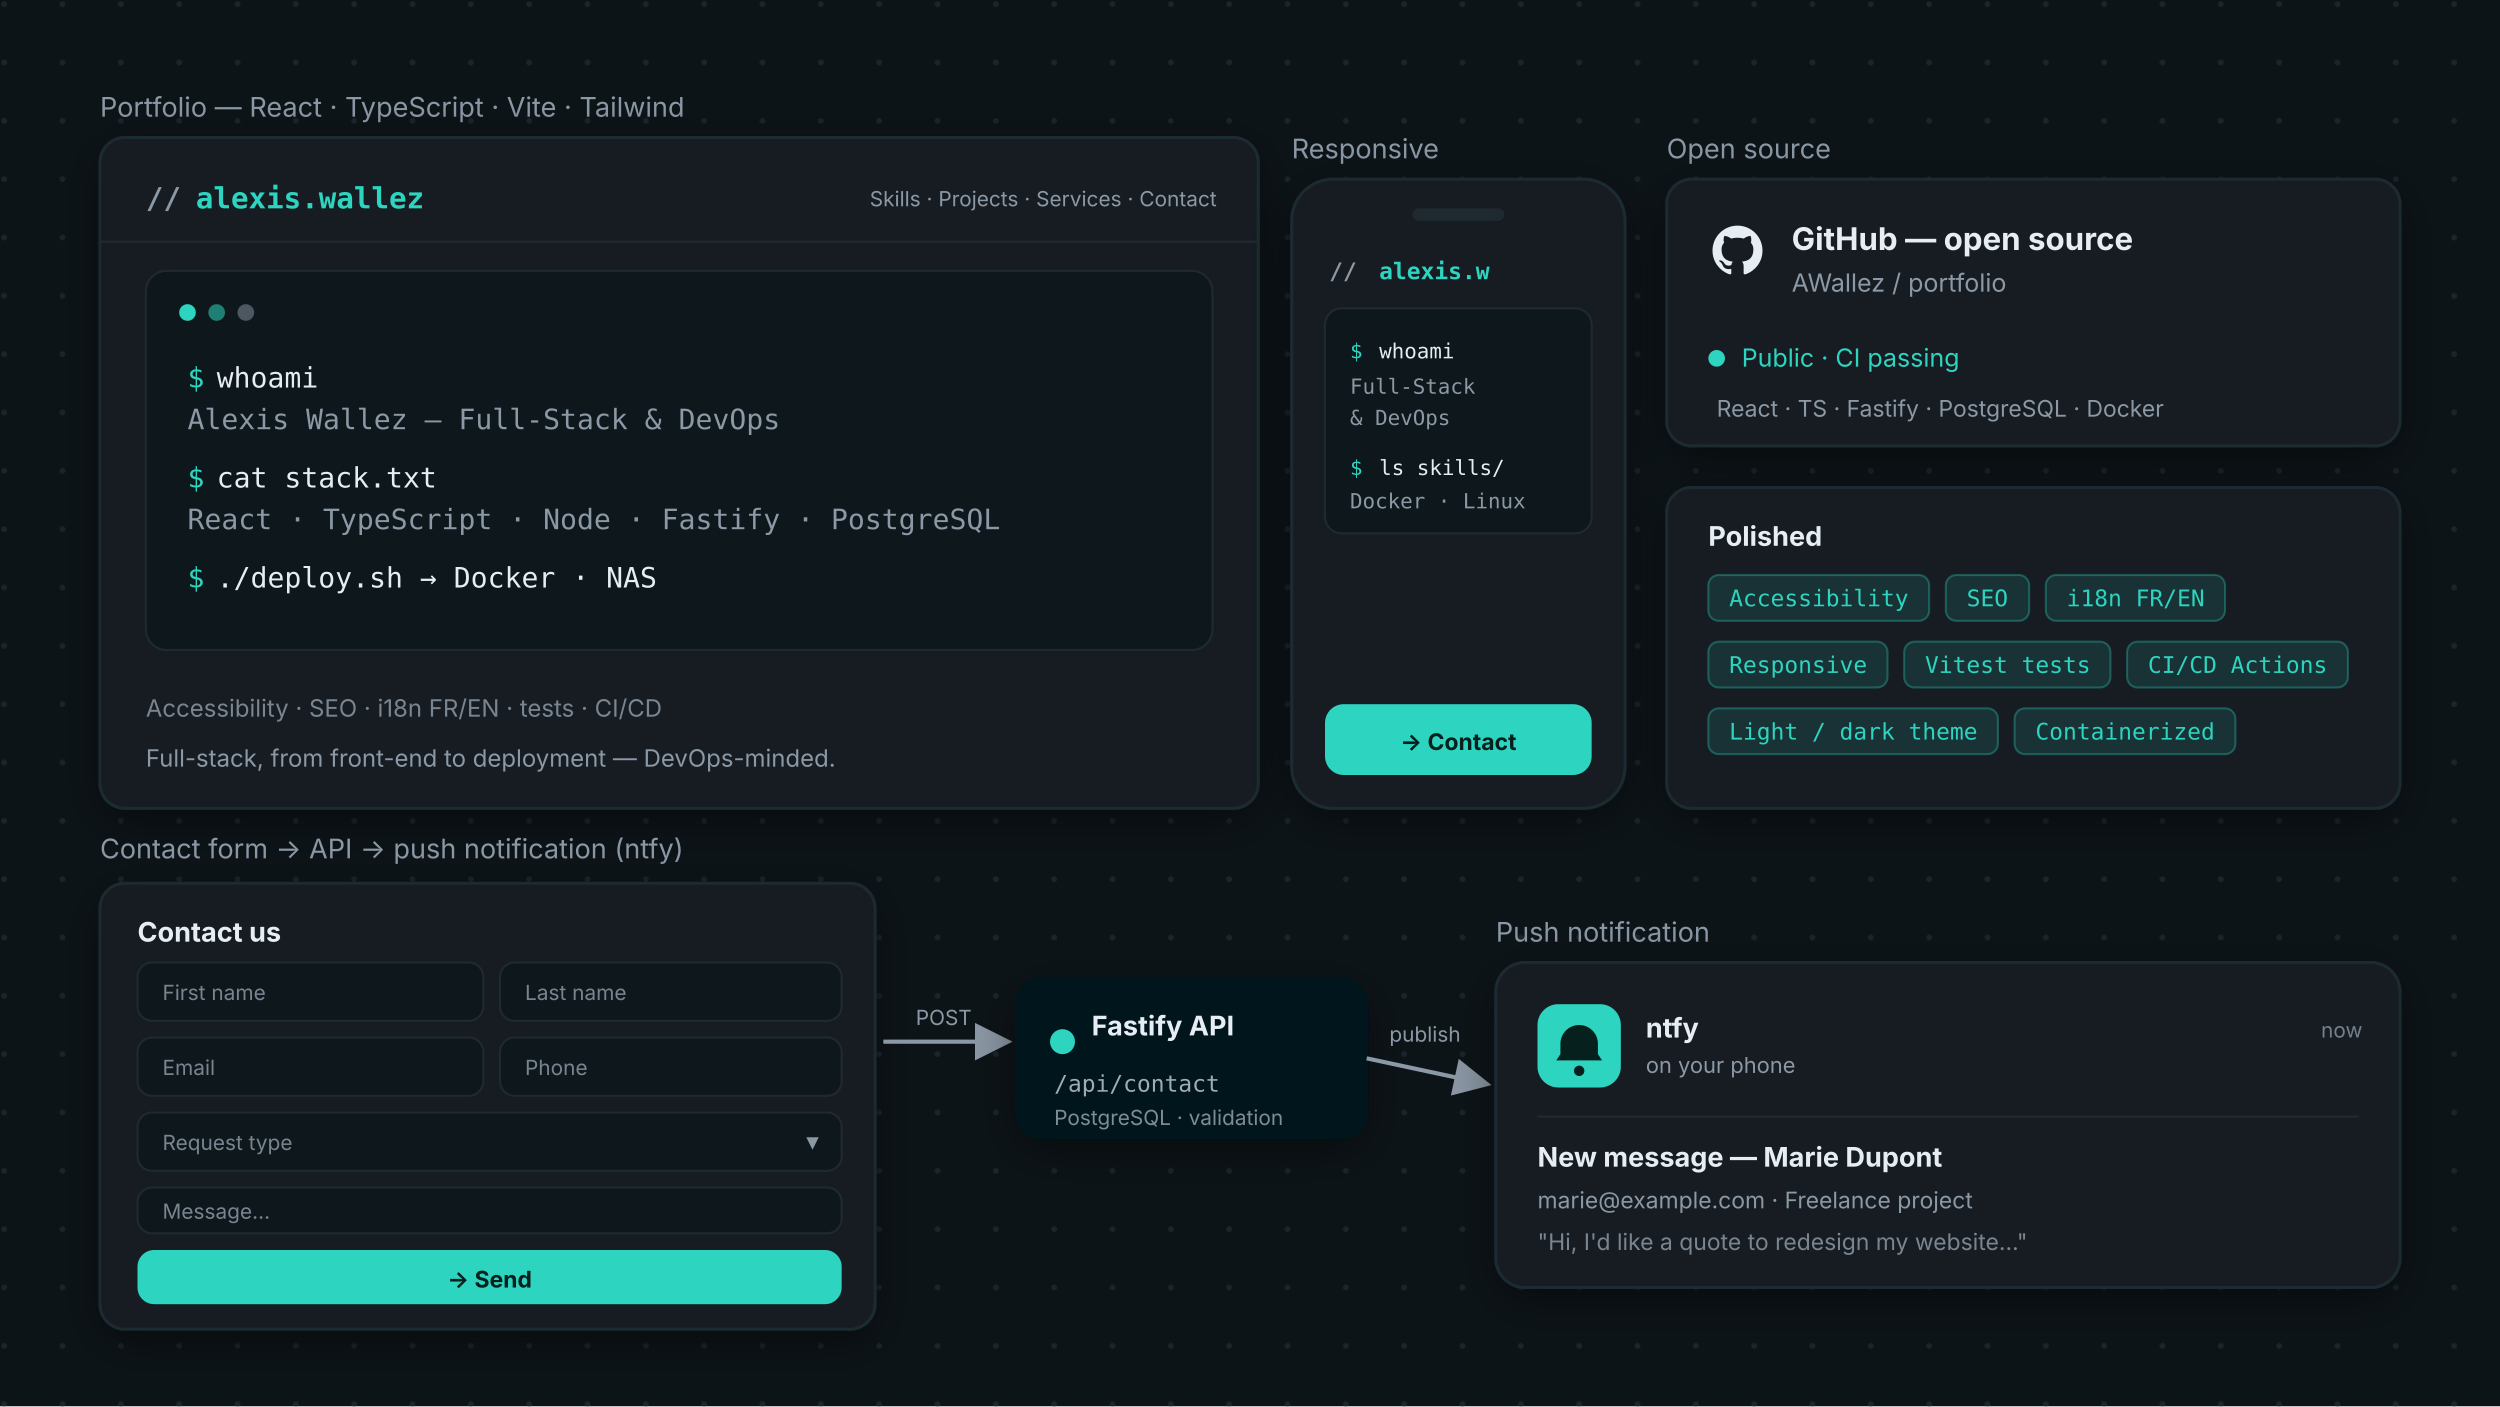
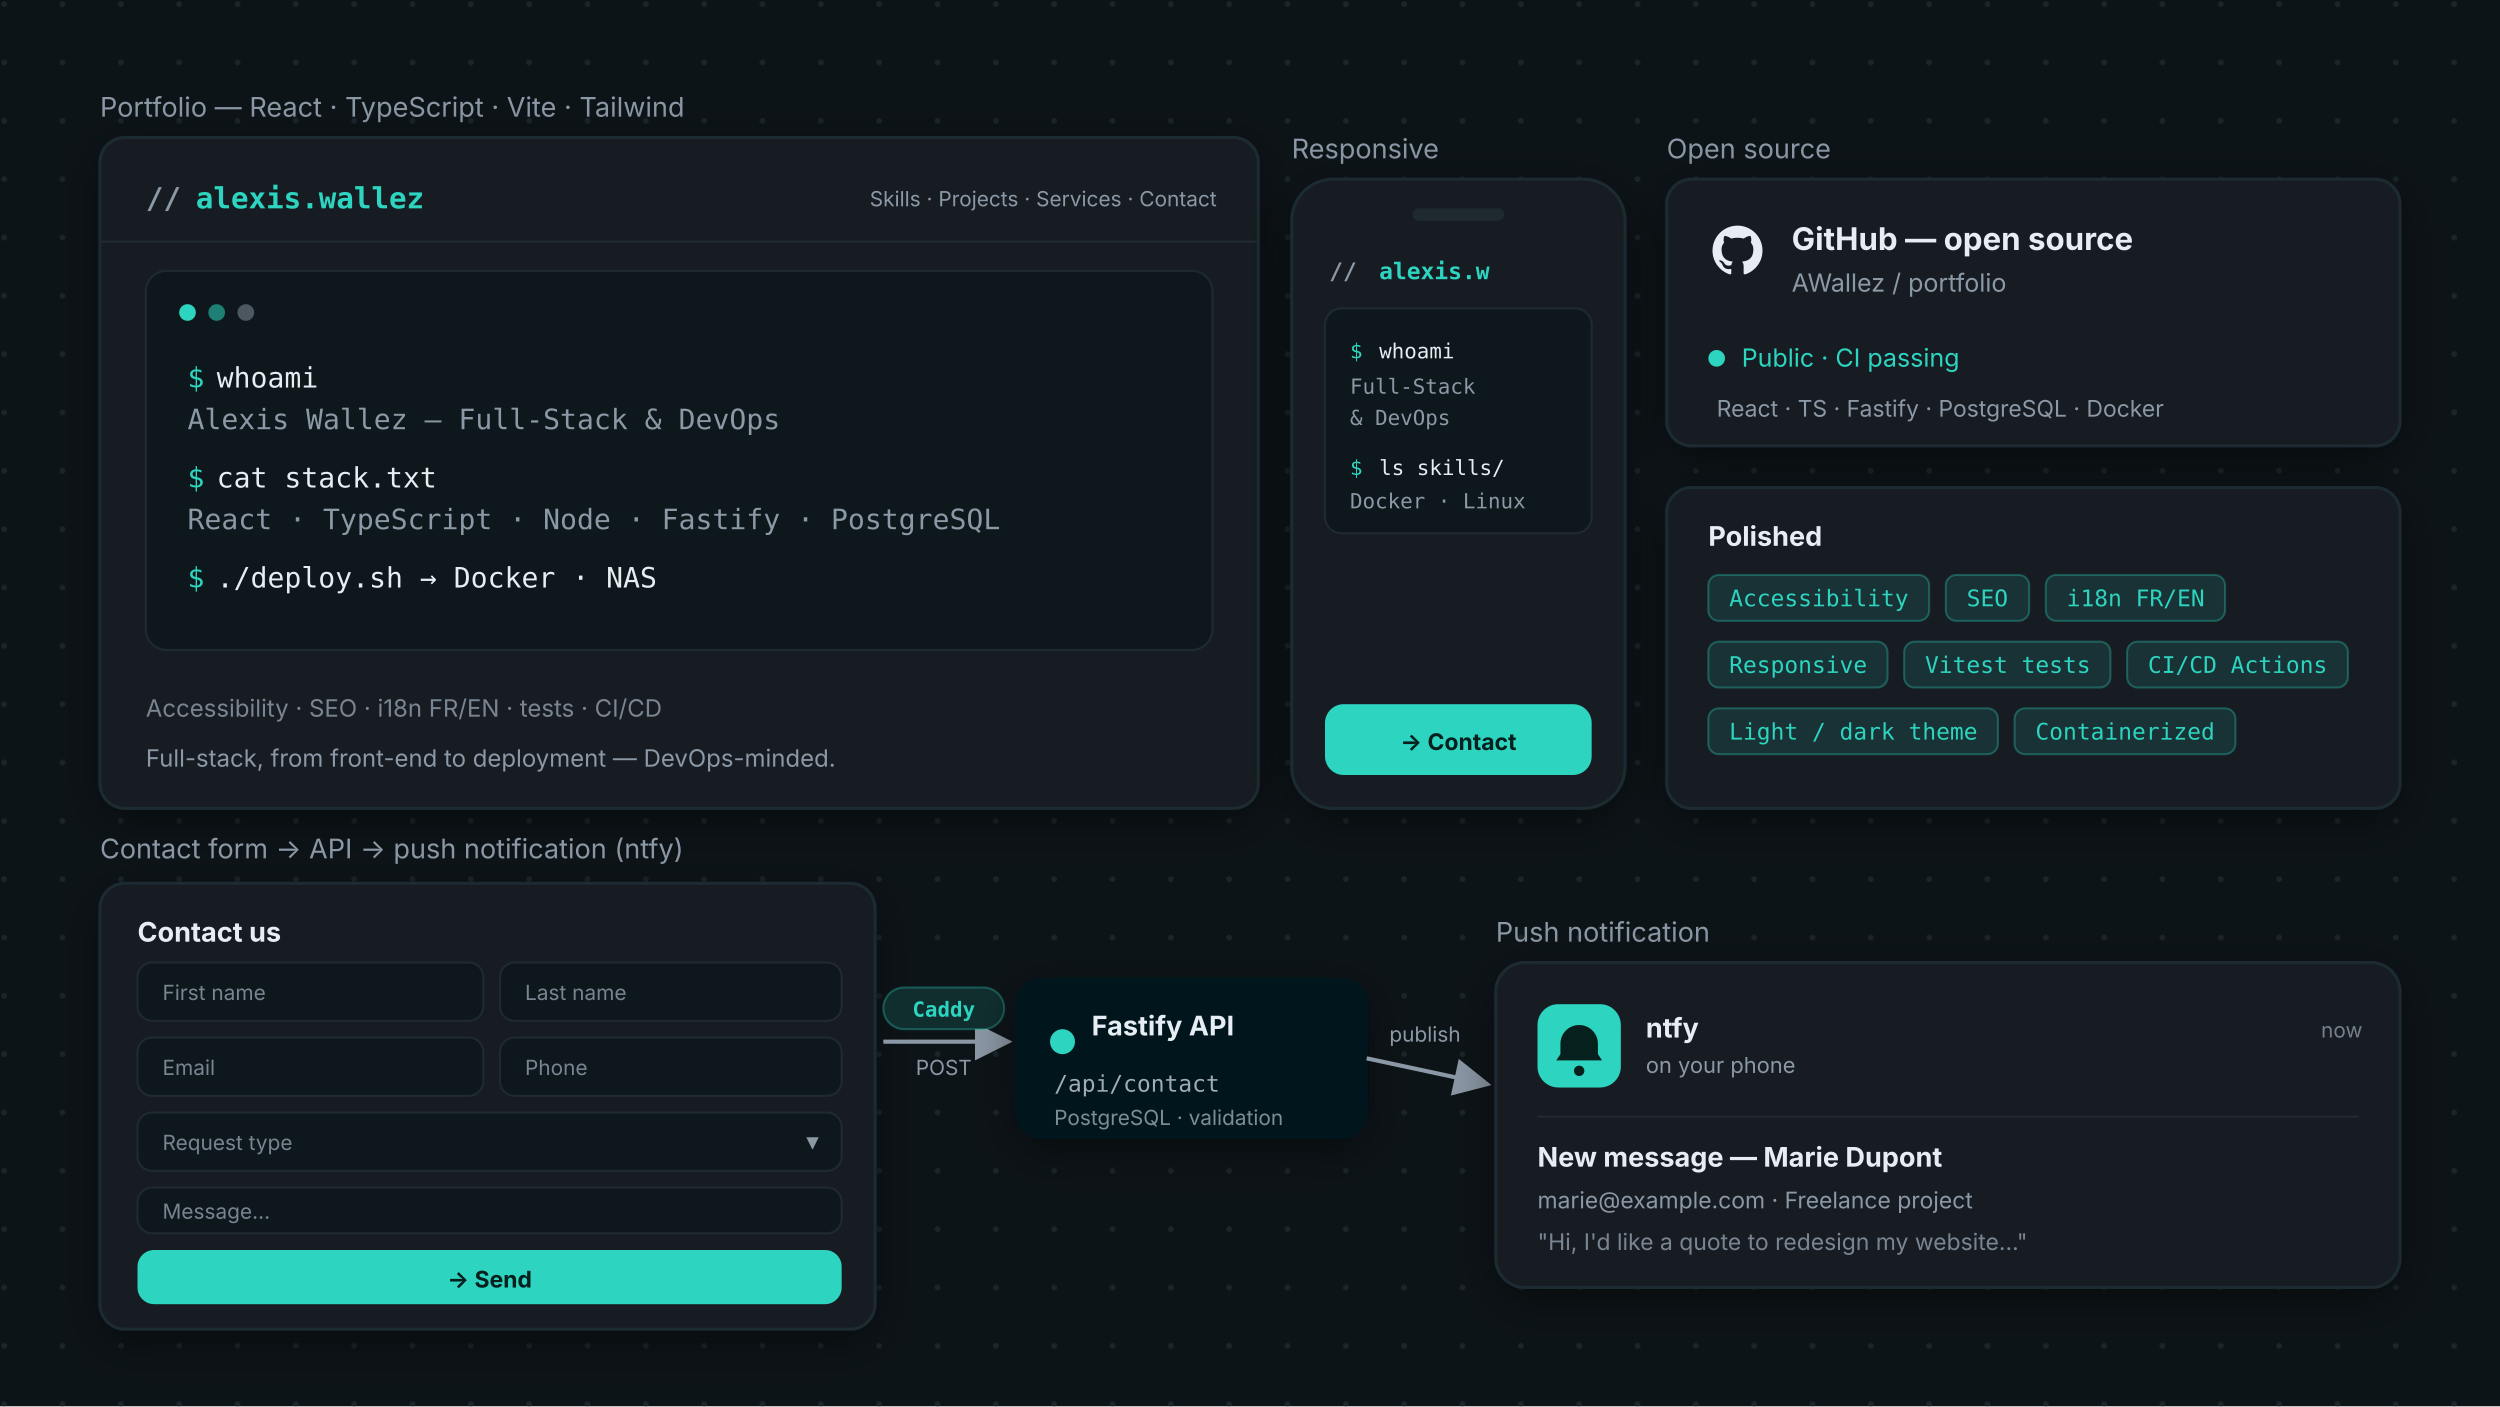
<svg xmlns="http://www.w3.org/2000/svg" width="1200" height="675" viewBox="0 0 1200 675" font-family="'Inter', system-ui, -apple-system, 'Segoe UI', Arial, sans-serif">
  <defs>
    <pattern id="portfolio-dark-en-dots" width="28" height="28" patternUnits="userSpaceOnUse">
      <circle cx="2" cy="2" r="1.4" fill="#1f2a30" fill-opacity="0.8" />
    </pattern>
    <filter id="portfolio-dark-en-sh" x="-20%" y="-20%" width="140%" height="160%">
      <feDropShadow dx="0" dy="6" stdDeviation="11" flood-color="#000000" flood-opacity="0.45" />
    </filter>
    <marker id="portfolio-dark-en-arrow" markerWidth="9" markerHeight="9" refX="7" refY="4.5" orient="auto">
      <path d="M0 0 L9 4.5 L0 9 z" fill="#8b98a5" />
    </marker>
  </defs>
  <rect width="1200" height="675" fill="#0d1418" />
  <rect width="1200" height="675" fill="url(#portfolio-dark-en-dots)" />
  <text x="48" y="56" font-size="13" fill="#8b98a5" font-weight="normal" font-family="'Inter', system-ui, -apple-system, 'Segoe UI', Arial, sans-serif">Portfolio — React · TypeScript · Vite · Tailwind</text>
  <g filter="url(#portfolio-dark-en-sh)">
    <rect x="48" y="66" width="556" height="322" rx="12" fill="#121c20" stroke="#1f2a30" stroke-width="1.5" />
  </g>
  <text x="70" y="100" font-size="14" fill="#8b98a5" font-weight="bold" font-family="'JetBrains Mono', ui-monospace, SFMono-Regular, Menlo, Consolas, monospace">// </text>
  <text x="94" y="100" font-size="14" fill="#2dd4bf" font-weight="bold" font-family="'JetBrains Mono', ui-monospace, SFMono-Regular, Menlo, Consolas, monospace">alexis.wallez</text>
  <text x="584" y="99" font-size="10" fill="#8b98a5" font-weight="normal" font-family="'Inter', system-ui, -apple-system, 'Segoe UI', Arial, sans-serif" text-anchor="end">Skills · Projects · Services · Contact</text>
  <line x1="48" y1="116" x2="604" y2="116" stroke="#1f2a30" />
  <rect x="70" y="130" width="512" height="182" rx="10" fill="#0e171b" stroke="#1f2a30" />
  <circle cx="90" cy="150" r="4" fill="#2dd4bf" />
  <circle cx="104" cy="150" r="4" fill="#2dd4bf" fill-opacity="0.55" />
  <circle cx="118" cy="150" r="4" fill="#8b98a5" fill-opacity="0.5" />
  <text x="90" y="186" font-size="13.5" fill="#2dd4bf" font-weight="normal" font-family="'JetBrains Mono', ui-monospace, SFMono-Regular, Menlo, Consolas, monospace">$ </text>
  <text x="104" y="186" font-size="13.5" fill="#e6edf3" font-weight="normal" font-family="'JetBrains Mono', ui-monospace, SFMono-Regular, Menlo, Consolas, monospace">whoami</text>
  <text x="90" y="206" font-size="13.5" fill="#8b98a5" font-weight="normal" font-family="'JetBrains Mono', ui-monospace, SFMono-Regular, Menlo, Consolas, monospace">Alexis Wallez — Full-Stack &amp; DevOps</text>
  <text x="90" y="234" font-size="13.5" fill="#2dd4bf" font-weight="normal" font-family="'JetBrains Mono', ui-monospace, SFMono-Regular, Menlo, Consolas, monospace">$ </text>
  <text x="104" y="234" font-size="13.5" fill="#e6edf3" font-weight="normal" font-family="'JetBrains Mono', ui-monospace, SFMono-Regular, Menlo, Consolas, monospace">cat stack.txt</text>
  <text x="90" y="254" font-size="13.5" fill="#8b98a5" font-weight="normal" font-family="'JetBrains Mono', ui-monospace, SFMono-Regular, Menlo, Consolas, monospace">React · TypeScript · Node · Fastify · PostgreSQL</text>
  <text x="90" y="282" font-size="13.5" fill="#2dd4bf" font-weight="normal" font-family="'JetBrains Mono', ui-monospace, SFMono-Regular, Menlo, Consolas, monospace">$ </text>
  <text x="104" y="282" font-size="13.5" fill="#e6edf3" font-weight="normal" font-family="'JetBrains Mono', ui-monospace, SFMono-Regular, Menlo, Consolas, monospace">./deploy.sh → Docker · NAS</text>
  <text x="70" y="344" font-size="11.5" fill="#8b98a5" fill-opacity="0.85" font-weight="normal" font-family="'Inter', system-ui, -apple-system, 'Segoe UI', Arial, sans-serif">Accessibility · SEO · i18n FR/EN · tests · CI/CD</text>
  <text x="70" y="368" font-size="11.5" fill="#8b98a5" font-weight="normal" font-family="'Inter', system-ui, -apple-system, 'Segoe UI', Arial, sans-serif">Full-stack, from front-end to deployment — DevOps-minded.</text>
  <text x="620" y="76" font-size="13" fill="#8b98a5" font-weight="normal" font-family="'Inter', system-ui, -apple-system, 'Segoe UI', Arial, sans-serif">Responsive</text>
  <g filter="url(#portfolio-dark-en-sh)">
    <rect x="620" y="86" width="160" height="302" rx="20" fill="#121c20" stroke="#1f2a30" stroke-width="1.5" />
  </g>
  <rect x="678" y="100" width="44" height="6" rx="3" fill="#1f2a30" />
  <text x="638" y="134" font-size="11" fill="#8b98a5" font-weight="bold" font-family="'JetBrains Mono', ui-monospace, SFMono-Regular, Menlo, Consolas, monospace">// </text>
  <text x="662" y="134" font-size="11" fill="#2dd4bf" font-weight="bold" font-family="'JetBrains Mono', ui-monospace, SFMono-Regular, Menlo, Consolas, monospace">alexis.w</text>
  <rect x="636" y="148" width="128" height="108" rx="8" fill="#0e171b" stroke="#1f2a30" />
  <text x="648" y="172" font-size="10" fill="#2dd4bf" font-weight="normal" font-family="'JetBrains Mono', ui-monospace, SFMono-Regular, Menlo, Consolas, monospace">$ </text>
  <text x="662" y="172" font-size="10" fill="#e6edf3" font-weight="normal" font-family="'JetBrains Mono', ui-monospace, SFMono-Regular, Menlo, Consolas, monospace">whoami</text>
  <text x="648" y="189" font-size="10" fill="#8b98a5" font-weight="normal" font-family="'JetBrains Mono', ui-monospace, SFMono-Regular, Menlo, Consolas, monospace">Full-Stack</text>
  <text x="648" y="204" font-size="10" fill="#8b98a5" font-weight="normal" font-family="'JetBrains Mono', ui-monospace, SFMono-Regular, Menlo, Consolas, monospace">&amp; DevOps</text>
  <text x="648" y="228" font-size="10" fill="#2dd4bf" font-weight="normal" font-family="'JetBrains Mono', ui-monospace, SFMono-Regular, Menlo, Consolas, monospace">$ </text>
  <text x="662" y="228" font-size="10" fill="#e6edf3" font-weight="normal" font-family="'JetBrains Mono', ui-monospace, SFMono-Regular, Menlo, Consolas, monospace">ls skills/</text>
  <text x="648" y="244" font-size="10" fill="#8b98a5" font-weight="normal" font-family="'JetBrains Mono', ui-monospace, SFMono-Regular, Menlo, Consolas, monospace">Docker · Linux</text>
  <rect x="636" y="338" width="128" height="34" rx="9" fill="#2dd4bf" />
  <text x="700" y="360" font-size="11" fill="#06201d" font-weight="bold" font-family="'Inter', system-ui, -apple-system, 'Segoe UI', Arial, sans-serif" text-anchor="middle">→ Contact</text>
  <text x="800" y="76" font-size="13" fill="#8b98a5" font-weight="normal" font-family="'Inter', system-ui, -apple-system, 'Segoe UI', Arial, sans-serif">Open source</text>
  <g filter="url(#portfolio-dark-en-sh)">
    <rect x="800" y="86" width="352" height="128" rx="12" fill="#121c20" stroke="#1f2a30" stroke-width="1.5" />
  </g>
  <path transform="translate(822 108)" d="M12 .297c-6.63 0-12 5.373-12 12 0 5.303 3.438 9.8 8.205 11.385.6.113.82-.258.82-.577 0-.285-.01-1.04-.015-2.04-3.338.724-4.042-1.61-4.042-1.61C4.422 18.07 3.633 17.7 3.633 17.7c-1.087-.744.084-.729.084-.729 1.205.084 1.838 1.236 1.838 1.236 1.07 1.835 2.809 1.305 3.495.998.108-.776.417-1.305.76-1.605-2.665-.3-5.466-1.332-5.466-5.93 0-1.31.465-2.38 1.235-3.22-.135-.303-.54-1.523.105-3.176 0 0 1.005-.322 3.3 1.23.96-.267 1.98-.399 3-.405 1.02.006 2.04.138 3 .405 2.28-1.552 3.285-1.23 3.285-1.23.645 1.653.24 2.873.12 3.176.765.84 1.23 1.91 1.23 3.22 0 4.61-2.805 5.625-5.475 5.92.42.36.81 1.096.81 2.22 0 1.606-.015 2.896-.015 3.286 0 .315.21.69.825.57C20.565 22.092 24 17.592 24 12.297c0-6.627-5.373-12-12-12" fill="#e6edf3" />
  <text x="860" y="120" font-size="15" fill="#e6edf3" font-weight="bold" font-family="'Inter', system-ui, -apple-system, 'Segoe UI', Arial, sans-serif">GitHub — open source</text>
  <text x="860" y="140" font-size="12" fill="#8b98a5" font-weight="normal" font-family="'Inter', system-ui, -apple-system, 'Segoe UI', Arial, sans-serif">AWallez / portfolio</text>
  <circle cx="824" cy="172" r="4" fill="#2dd4bf" />
  <text x="836" y="176" font-size="12" fill="#2dd4bf" font-weight="normal" font-family="'Inter', system-ui, -apple-system, 'Segoe UI', Arial, sans-serif">Public · CI passing</text>
  <text x="824" y="200" font-size="11" fill="#8b98a5" font-weight="normal" font-family="'Inter', system-ui, -apple-system, 'Segoe UI', Arial, sans-serif">React · TS · Fastify · PostgreSQL · Docker</text>
  <g filter="url(#portfolio-dark-en-sh)">
    <rect x="800" y="234" width="352" height="154" rx="12" fill="#121c20" stroke="#1f2a30" stroke-width="1.5" />
  </g>
  <text x="820" y="262" font-size="13" fill="#e6edf3" font-weight="bold" font-family="'Inter', system-ui, -apple-system, 'Segoe UI', Arial, sans-serif">Polished</text>
  <rect x="820" y="276" width="106" height="22" rx="5" fill="#2dd4bf" fill-opacity="0.12" stroke="#2dd4bf" stroke-opacity="0.32" />
  <text x="830" y="291" font-size="11" fill="#2dd4bf" font-weight="normal" font-family="'JetBrains Mono', ui-monospace, SFMono-Regular, Menlo, Consolas, monospace">Accessibility</text>
  <rect x="934" y="276" width="40" height="22" rx="5" fill="#2dd4bf" fill-opacity="0.12" stroke="#2dd4bf" stroke-opacity="0.32" />
  <text x="944" y="291" font-size="11" fill="#2dd4bf" font-weight="normal" font-family="'JetBrains Mono', ui-monospace, SFMono-Regular, Menlo, Consolas, monospace">SEO</text>
  <rect x="982" y="276" width="86" height="22" rx="5" fill="#2dd4bf" fill-opacity="0.12" stroke="#2dd4bf" stroke-opacity="0.32" />
  <text x="992" y="291" font-size="11" fill="#2dd4bf" font-weight="normal" font-family="'JetBrains Mono', ui-monospace, SFMono-Regular, Menlo, Consolas, monospace">i18n FR/EN</text>
  <rect x="820" y="308" width="86" height="22" rx="5" fill="#2dd4bf" fill-opacity="0.12" stroke="#2dd4bf" stroke-opacity="0.32" />
  <text x="830" y="323" font-size="11" fill="#2dd4bf" font-weight="normal" font-family="'JetBrains Mono', ui-monospace, SFMono-Regular, Menlo, Consolas, monospace">Responsive</text>
  <rect x="914" y="308" width="99" height="22" rx="5" fill="#2dd4bf" fill-opacity="0.12" stroke="#2dd4bf" stroke-opacity="0.32" />
  <text x="924" y="323" font-size="11" fill="#2dd4bf" font-weight="normal" font-family="'JetBrains Mono', ui-monospace, SFMono-Regular, Menlo, Consolas, monospace">Vitest tests</text>
  <rect x="1021" y="308" width="106" height="22" rx="5" fill="#2dd4bf" fill-opacity="0.12" stroke="#2dd4bf" stroke-opacity="0.32" />
  <text x="1031" y="323" font-size="11" fill="#2dd4bf" font-weight="normal" font-family="'JetBrains Mono', ui-monospace, SFMono-Regular, Menlo, Consolas, monospace">CI/CD Actions</text>
  <rect x="820" y="340" width="139" height="22" rx="5" fill="#2dd4bf" fill-opacity="0.12" stroke="#2dd4bf" stroke-opacity="0.32" />
  <text x="830" y="355" font-size="11" fill="#2dd4bf" font-weight="normal" font-family="'JetBrains Mono', ui-monospace, SFMono-Regular, Menlo, Consolas, monospace">Light / dark theme</text>
  <rect x="967" y="340" width="106" height="22" rx="5" fill="#2dd4bf" fill-opacity="0.12" stroke="#2dd4bf" stroke-opacity="0.32" />
  <text x="977" y="355" font-size="11" fill="#2dd4bf" font-weight="normal" font-family="'JetBrains Mono', ui-monospace, SFMono-Regular, Menlo, Consolas, monospace">Containerized</text>
  <text x="48" y="412" font-size="13" fill="#8b98a5" font-weight="normal" font-family="'Inter', system-ui, -apple-system, 'Segoe UI', Arial, sans-serif">Contact form → API → push notification (ntfy)</text>
  <g filter="url(#portfolio-dark-en-sh)">
    <rect x="48" y="424" width="372" height="214" rx="12" fill="#121c20" stroke="#1f2a30" stroke-width="1.5" />
  </g>
  <text x="66" y="452" font-size="13" fill="#e6edf3" font-weight="bold" font-family="'Inter', system-ui, -apple-system, 'Segoe UI', Arial, sans-serif">Contact us</text>
  <rect x="66" y="462" width="166" height="28" rx="7" fill="#0e171b" stroke="#1f2a30" />
  <text x="78" y="480" font-size="10" fill="#8b98a5" fill-opacity="0.85" font-weight="normal" font-family="'Inter', system-ui, -apple-system, 'Segoe UI', Arial, sans-serif">First name</text>
  <rect x="240" y="462" width="164" height="28" rx="7" fill="#0e171b" stroke="#1f2a30" />
  <text x="252" y="480" font-size="10" fill="#8b98a5" fill-opacity="0.85" font-weight="normal" font-family="'Inter', system-ui, -apple-system, 'Segoe UI', Arial, sans-serif">Last name</text>
  <rect x="66" y="498" width="166" height="28" rx="7" fill="#0e171b" stroke="#1f2a30" />
  <text x="78" y="516" font-size="10" fill="#8b98a5" fill-opacity="0.85" font-weight="normal" font-family="'Inter', system-ui, -apple-system, 'Segoe UI', Arial, sans-serif">Email</text>
  <rect x="240" y="498" width="164" height="28" rx="7" fill="#0e171b" stroke="#1f2a30" />
  <text x="252" y="516" font-size="10" fill="#8b98a5" fill-opacity="0.85" font-weight="normal" font-family="'Inter', system-ui, -apple-system, 'Segoe UI', Arial, sans-serif">Phone</text>
  <rect x="66" y="534" width="338" height="28" rx="7" fill="#0e171b" stroke="#1f2a30" />
  <text x="78" y="552" font-size="10" fill="#8b98a5" fill-opacity="0.85" font-weight="normal" font-family="'Inter', system-ui, -apple-system, 'Segoe UI', Arial, sans-serif">Request type</text>
  <text x="390" y="552" font-size="12" fill="#8b98a5" font-weight="normal" font-family="'Inter', system-ui, -apple-system, 'Segoe UI', Arial, sans-serif" text-anchor="middle">▾</text>
  <rect x="66" y="570" width="338" height="22" rx="7" fill="#0e171b" stroke="#1f2a30" />
  <text x="78" y="585" font-size="10" fill="#8b98a5" fill-opacity="0.85" font-weight="normal" font-family="'Inter', system-ui, -apple-system, 'Segoe UI', Arial, sans-serif">Message…</text>
  <rect x="66" y="600" width="338" height="26" rx="8" fill="#2dd4bf" />
  <text x="235" y="618" font-size="11" fill="#06201d" font-weight="bold" font-family="'Inter', system-ui, -apple-system, 'Segoe UI', Arial, sans-serif" text-anchor="middle">→ Send</text>
  <line x1="424" y1="500" x2="482" y2="500" stroke="#8b98a5" stroke-width="2" marker-end="url(#portfolio-dark-en-arrow)" />
-   <text x="453" y="492" font-size="10" fill="#8b98a5" font-weight="normal" font-family="'Inter', system-ui, -apple-system, 'Segoe UI', Arial, sans-serif" text-anchor="middle">POST</text>
+   <rect x="424" y="474" width="58" height="20" rx="10" fill="#0d1418" />
+   <rect x="424" y="474" width="58" height="20" rx="10" fill="#2dd4bf" fill-opacity="0.14" stroke="#2dd4bf" stroke-opacity="0.32" />
+   <text x="453" y="488" font-size="10" fill="#2dd4bf" font-weight="bold" font-family="'JetBrains Mono', ui-monospace, SFMono-Regular, Menlo, Consolas, monospace" text-anchor="middle">Caddy</text>
+   <text x="453" y="516" font-size="10" fill="#8b98a5" font-weight="normal" font-family="'Inter', system-ui, -apple-system, 'Segoe UI', Arial, sans-serif" text-anchor="middle">POST</text>
  <g filter="url(#portfolio-dark-en-sh)">
    <rect x="488" y="470" width="168" height="76" rx="12" fill="#06121a" stroke="#06121a" stroke-width="1.5" />
  </g>
  <circle cx="510" cy="500" r="6" fill="#2dd4bf" />
  <text x="524" y="497" font-size="13" fill="#e6edf3" font-weight="bold" font-family="'Inter', system-ui, -apple-system, 'Segoe UI', Arial, sans-serif">Fastify API</text>
  <text x="506" y="524" font-size="11" fill="#e6edf3" fill-opacity="0.7" font-weight="normal" font-family="'JetBrains Mono', ui-monospace, SFMono-Regular, Menlo, Consolas, monospace">/api/contact</text>
  <text x="506" y="540" font-size="10" fill="#e6edf3" fill-opacity="0.55" font-weight="normal" font-family="'Inter', system-ui, -apple-system, 'Segoe UI', Arial, sans-serif">PostgreSQL · validation</text>
  <line x1="656" y1="508" x2="712" y2="520" stroke="#8b98a5" stroke-width="2" marker-end="url(#portfolio-dark-en-arrow)" />
  <text x="684" y="500" font-size="10" fill="#8b98a5" font-weight="normal" font-family="'Inter', system-ui, -apple-system, 'Segoe UI', Arial, sans-serif" text-anchor="middle">publish</text>
  <text x="718" y="452" font-size="13" fill="#8b98a5" font-weight="normal" font-family="'Inter', system-ui, -apple-system, 'Segoe UI', Arial, sans-serif">Push notification</text>
  <g filter="url(#portfolio-dark-en-sh)">
    <rect x="718" y="462" width="434" height="156" rx="14" fill="#121c20" stroke="#1f2a30" stroke-width="1.5" />
  </g>
  <rect x="738" y="482" width="40" height="40" rx="10" fill="#2dd4bf" />
  <path d="M758 492 a9 9 0 0 1 9 9 v5 l2 3 h-22 l2 -3 v-5 a9 9 0 0 1 9 -9 z" fill="#06201d" />
  <circle cx="758" cy="514" r="2.5" fill="#06201d" />
  <text x="790" y="498" font-size="13" fill="#e6edf3" font-weight="bold" font-family="'Inter', system-ui, -apple-system, 'Segoe UI', Arial, sans-serif">ntfy</text>
  <text x="790" y="515" font-size="10.5" fill="#8b98a5" font-weight="normal" font-family="'Inter', system-ui, -apple-system, 'Segoe UI', Arial, sans-serif">on your phone</text>
  <text x="1134" y="498" font-size="10" fill="#8b98a5" fill-opacity="0.8" font-weight="normal" font-family="'Inter', system-ui, -apple-system, 'Segoe UI', Arial, sans-serif" text-anchor="end">now</text>
  <line x1="738" y1="536" x2="1132" y2="536" stroke="#1f2a30" />
  <text x="738" y="560" font-size="13" fill="#e6edf3" font-weight="bold" font-family="'Inter', system-ui, -apple-system, 'Segoe UI', Arial, sans-serif">New message — Marie Dupont</text>
  <text x="738" y="580" font-size="11" fill="#8b98a5" font-weight="normal" font-family="'Inter', system-ui, -apple-system, 'Segoe UI', Arial, sans-serif">marie@example.com · Freelance project</text>
  <text x="738" y="600" font-size="11" fill="#8b98a5" fill-opacity="0.85" font-weight="normal" font-family="'Inter', system-ui, -apple-system, 'Segoe UI', Arial, sans-serif">"Hi, I'd like a quote to redesign my website…"</text>
</svg>
